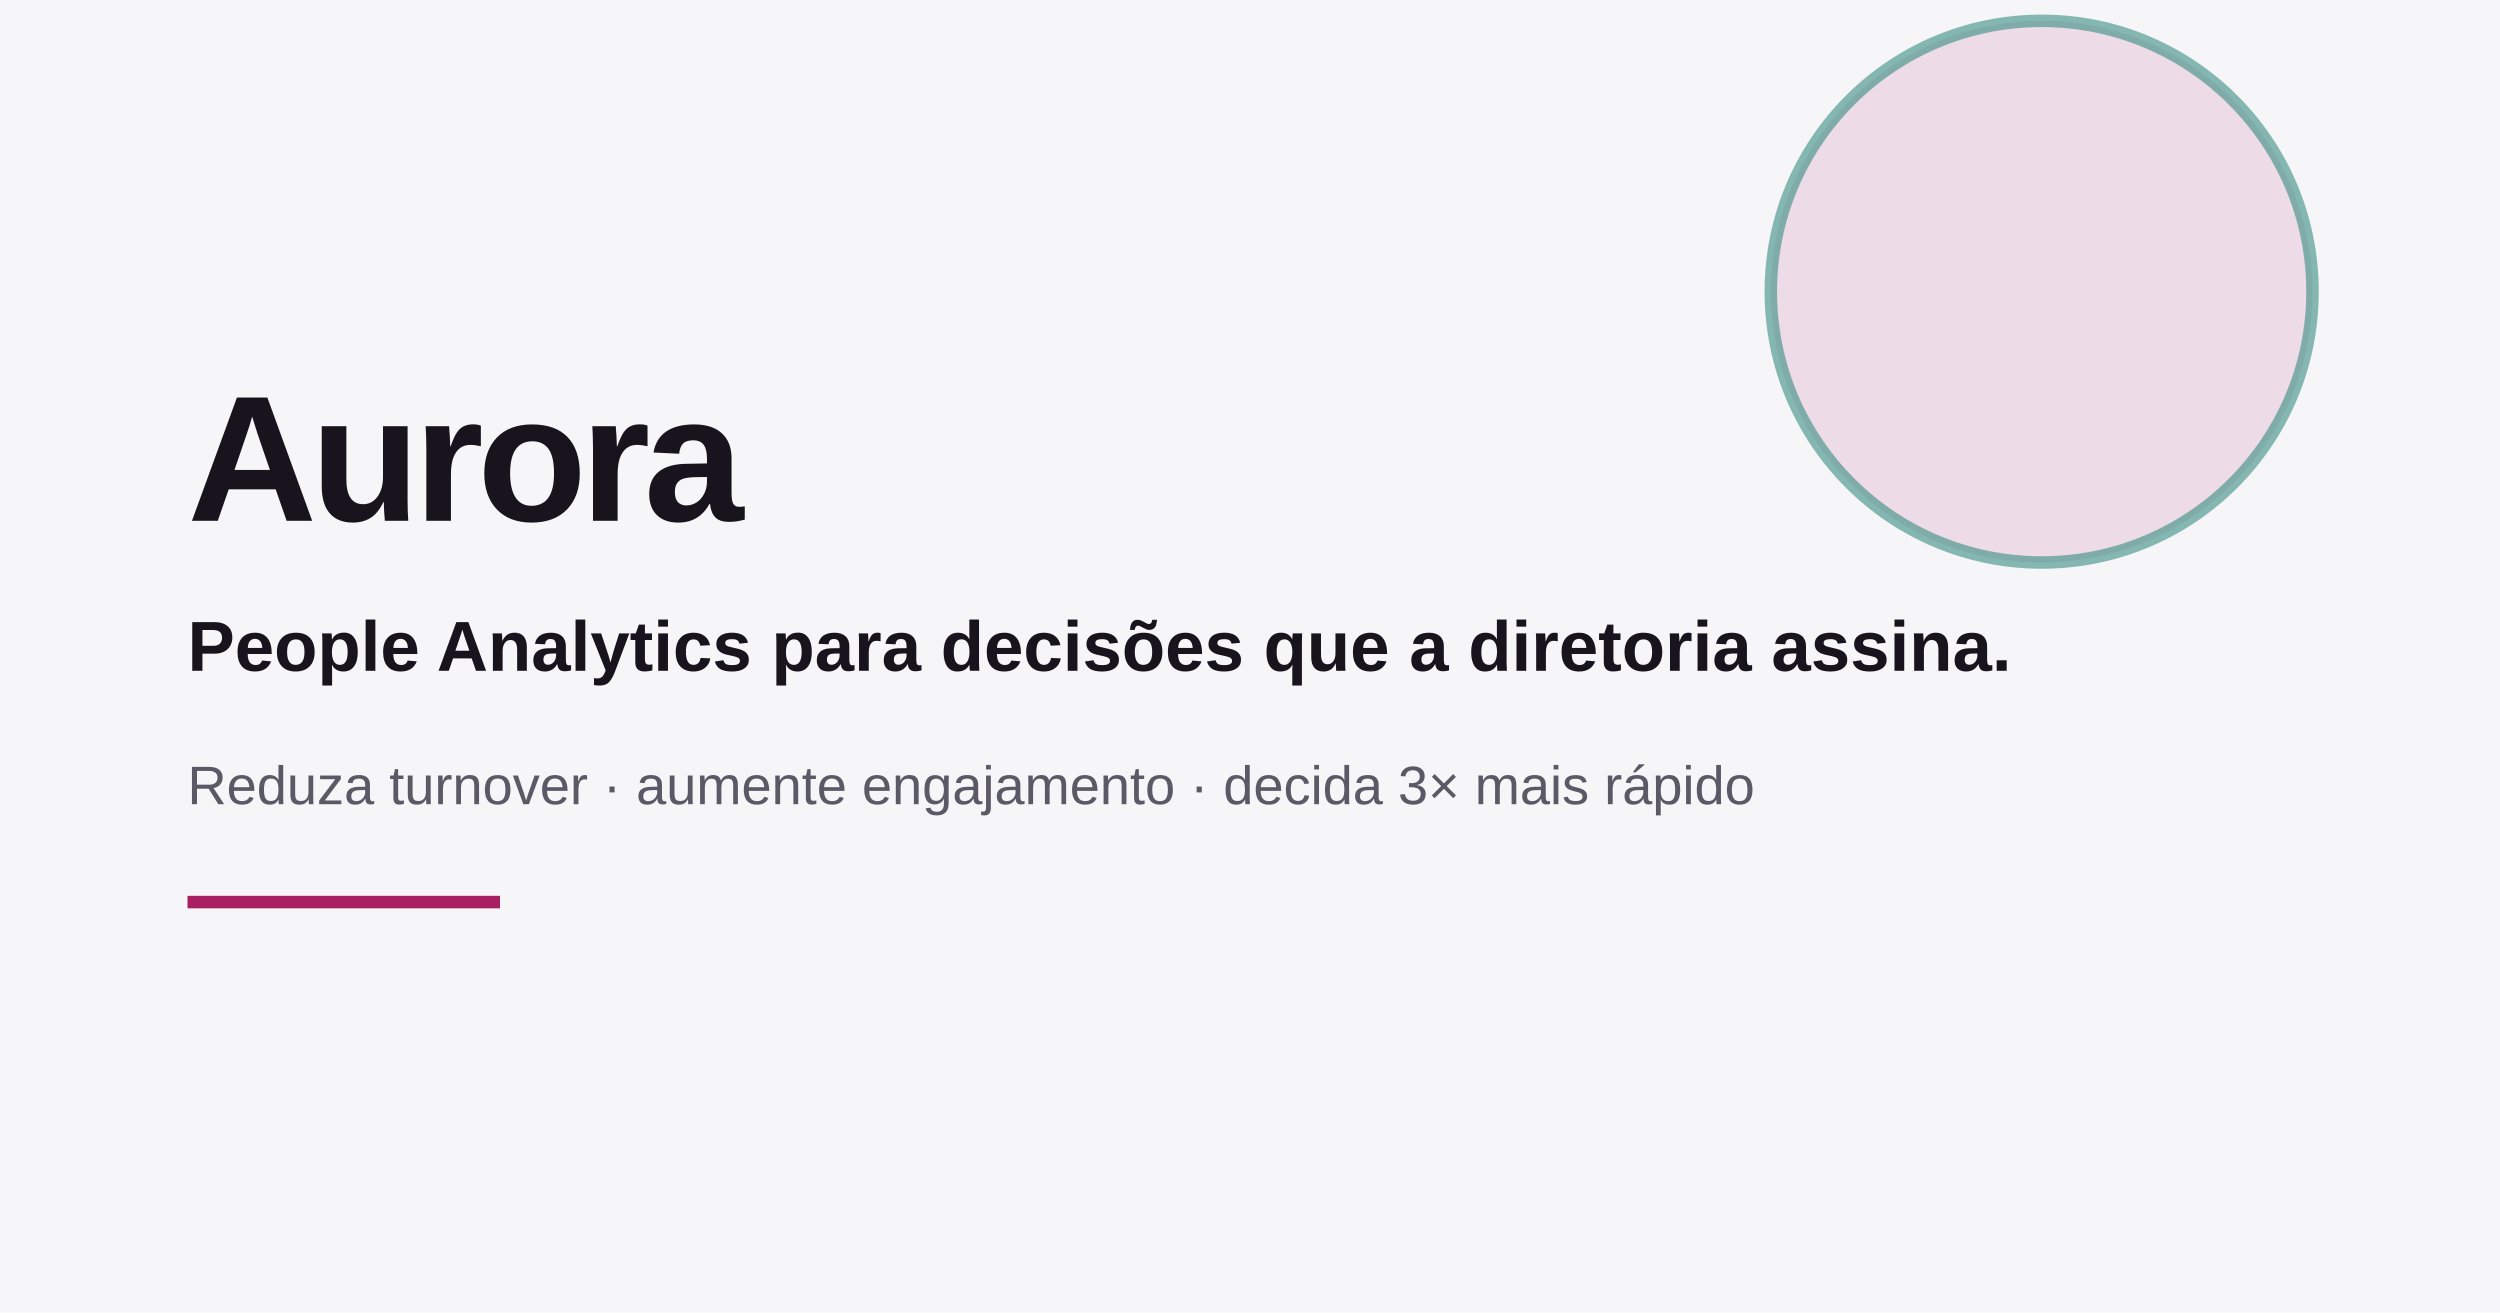
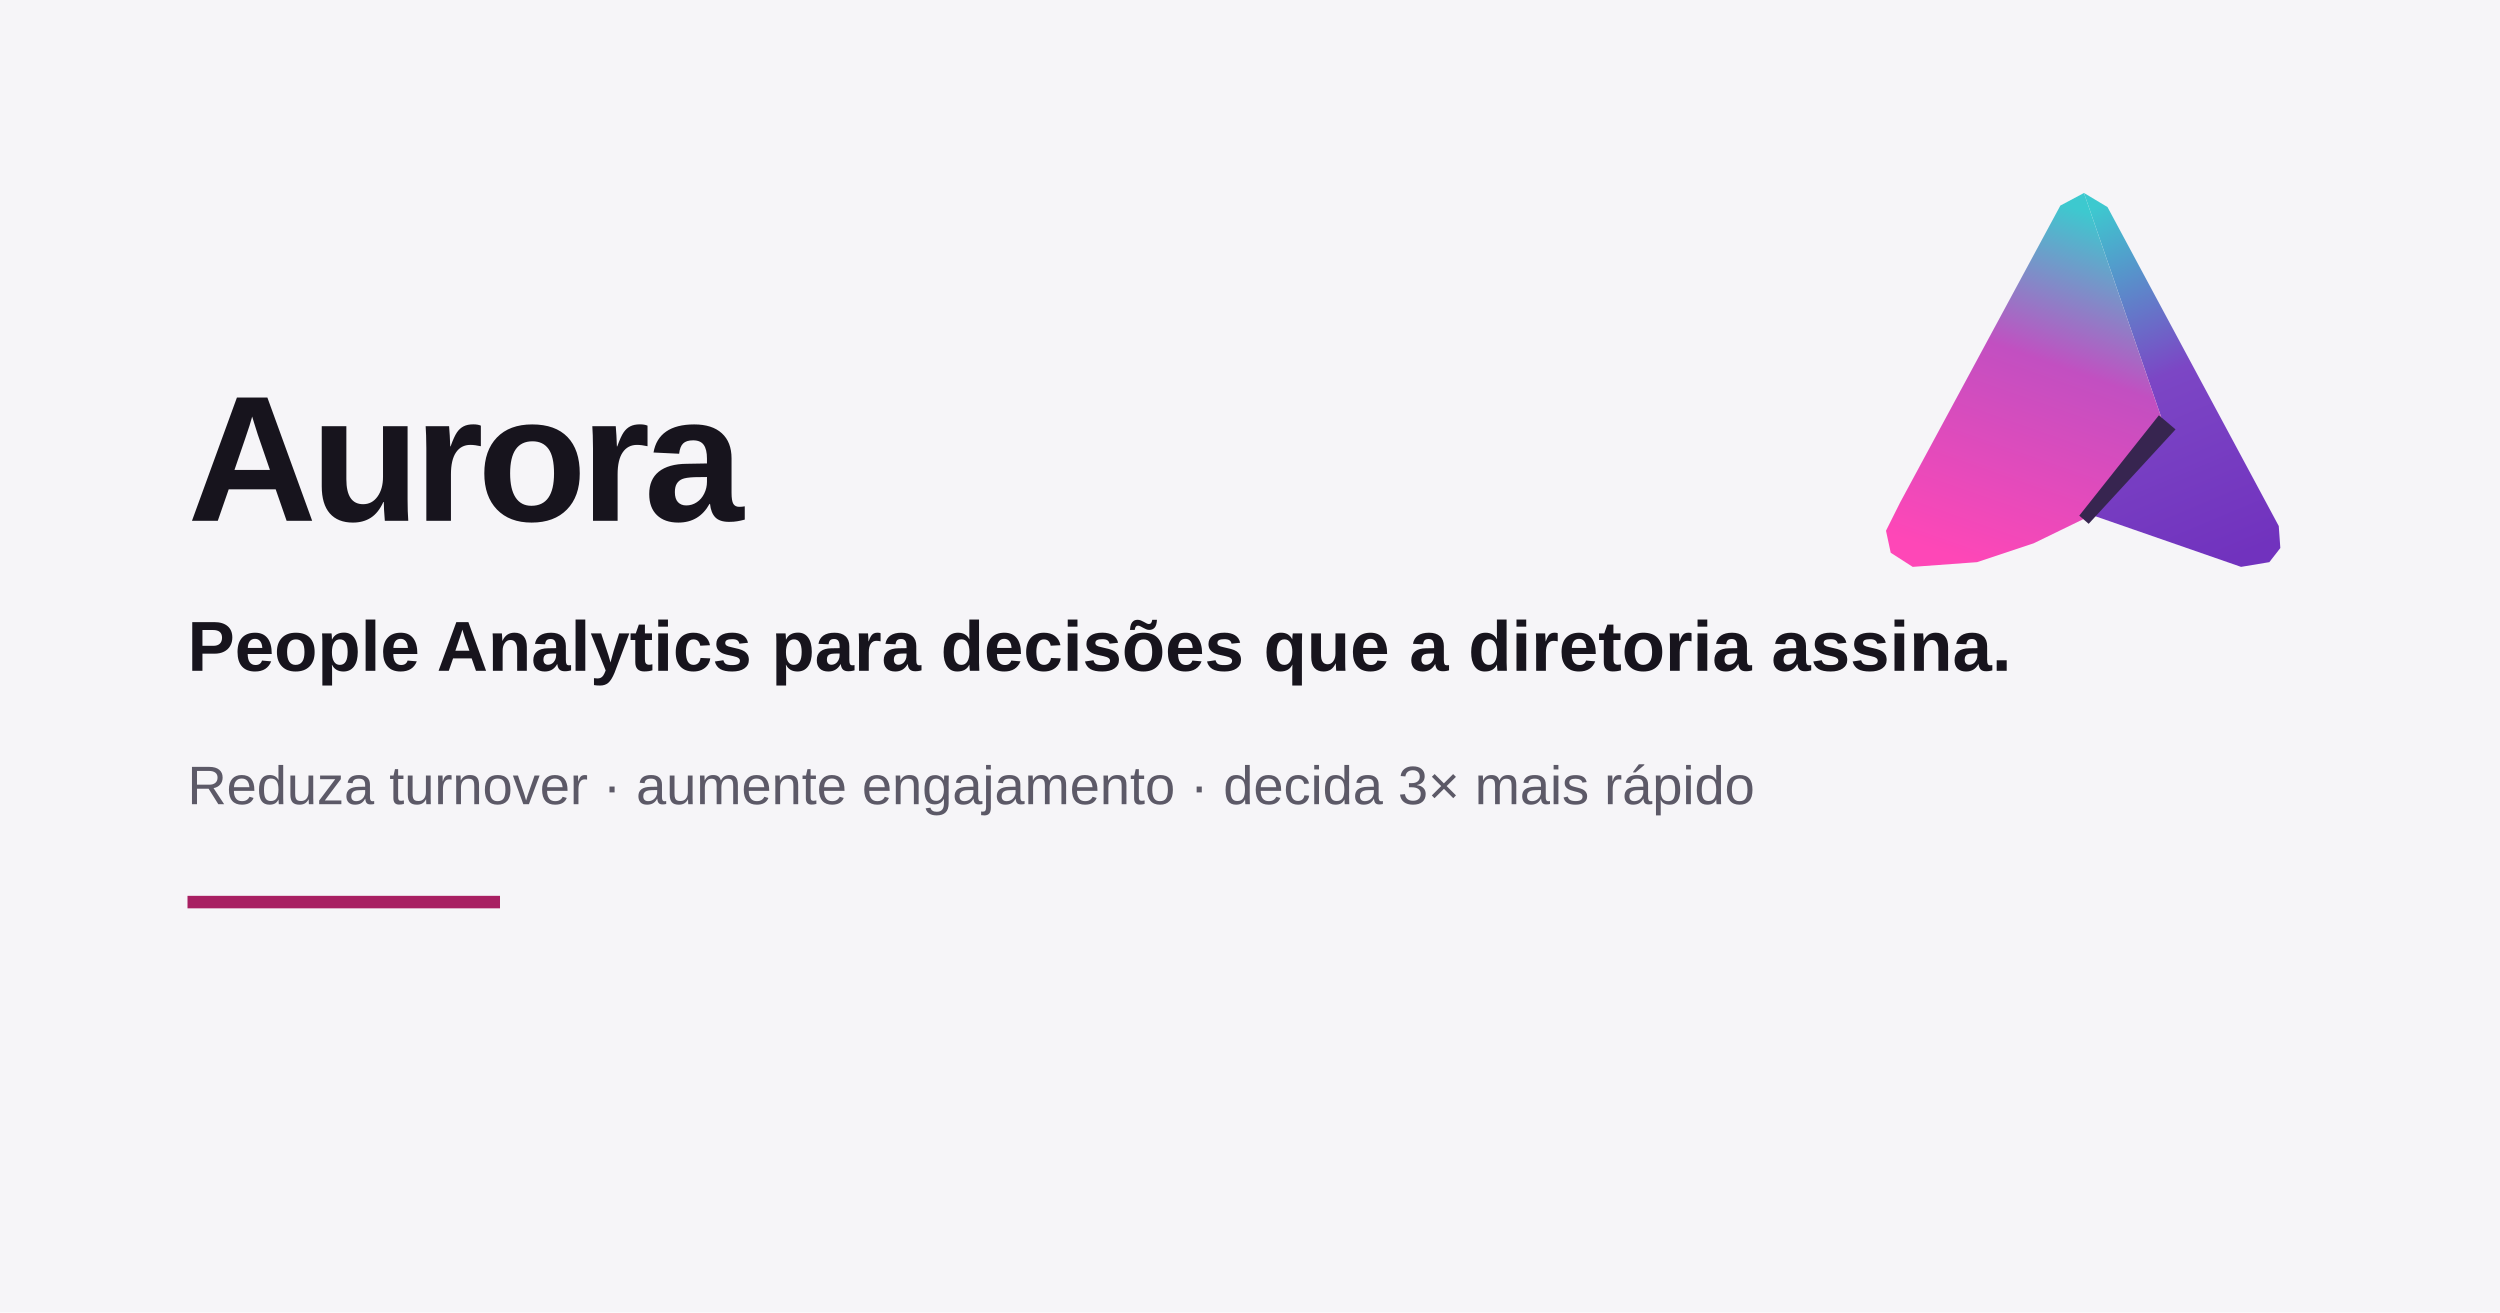
<svg xmlns="http://www.w3.org/2000/svg" viewBox="0 0 1200 630">
  <rect width="1200" height="630" fill="#F6F5F8" />
-   <circle cx="980" cy="140" r="130" fill="#A81F62" opacity="0.12" />
-   <circle cx="980" cy="140" r="130" fill="none" stroke="#12796C" stroke-width="6" opacity="0.5" />
+   <g transform="translate(900 70) scale(0.7541)">
+     <defs>
+       <linearGradient id="p" gradientUnits="userSpaceOnUse" x1="112" y1="34" x2="34" y2="256">
+         <stop offset="0" stop-color="#3DC9CF" />
+         <stop offset=".42" stop-color="#C24FC1" />
+         <stop offset="1" stop-color="#FE47B7" />
+       </linearGradient>
+       <linearGradient id="u" gradientUnits="userSpaceOnUse" x1="152" y1="34" x2="245" y2="256">
+         <stop offset="0" stop-color="#3DC9CF" />
+         <stop offset=".48" stop-color="#7C46C5" />
+         <stop offset="1" stop-color="#7132BE" />
+       </linearGradient>
+     </defs>
+     <path d="M 133 30 L 148 39 L 257 242 L 258 256 L 251 265 L 233 268 L 138 235 L 184 178 Z" fill="url(#u)" />
+     <path d="M 133 30 L 118 38 L 16 227 L 7 245 L 10 259 L 24 268 L 65 265 L 101 253 L 138 235 L 184 178 Z" fill="url(#p)" />
+     <path d="M 191.3 180.5 L 180.7 171.5 L 130.0 235.4 L 136.0 240.6 Z" fill="#372550" />
+   </g>
  <text x="90" y="250" fill="#17141D" font-family="Archivo, Arial, sans-serif" font-size="86" font-weight="800" letter-spacing="-3">Aurora</text>
  <text x="90" y="322" fill="#17141D" font-family="Archivo, Arial, sans-serif" font-size="34" font-weight="600">People Analytics para decisões que a diretoria assina.</text>
  <text x="90" y="386" fill="#5C5967" font-family="Archivo, Arial, sans-serif" font-size="26" font-weight="500">Reduza turnover · aumente engajamento · decida 3× mais rápido</text>
  <rect x="90" y="430" width="150" height="6" fill="#A81F62" />
</svg>
